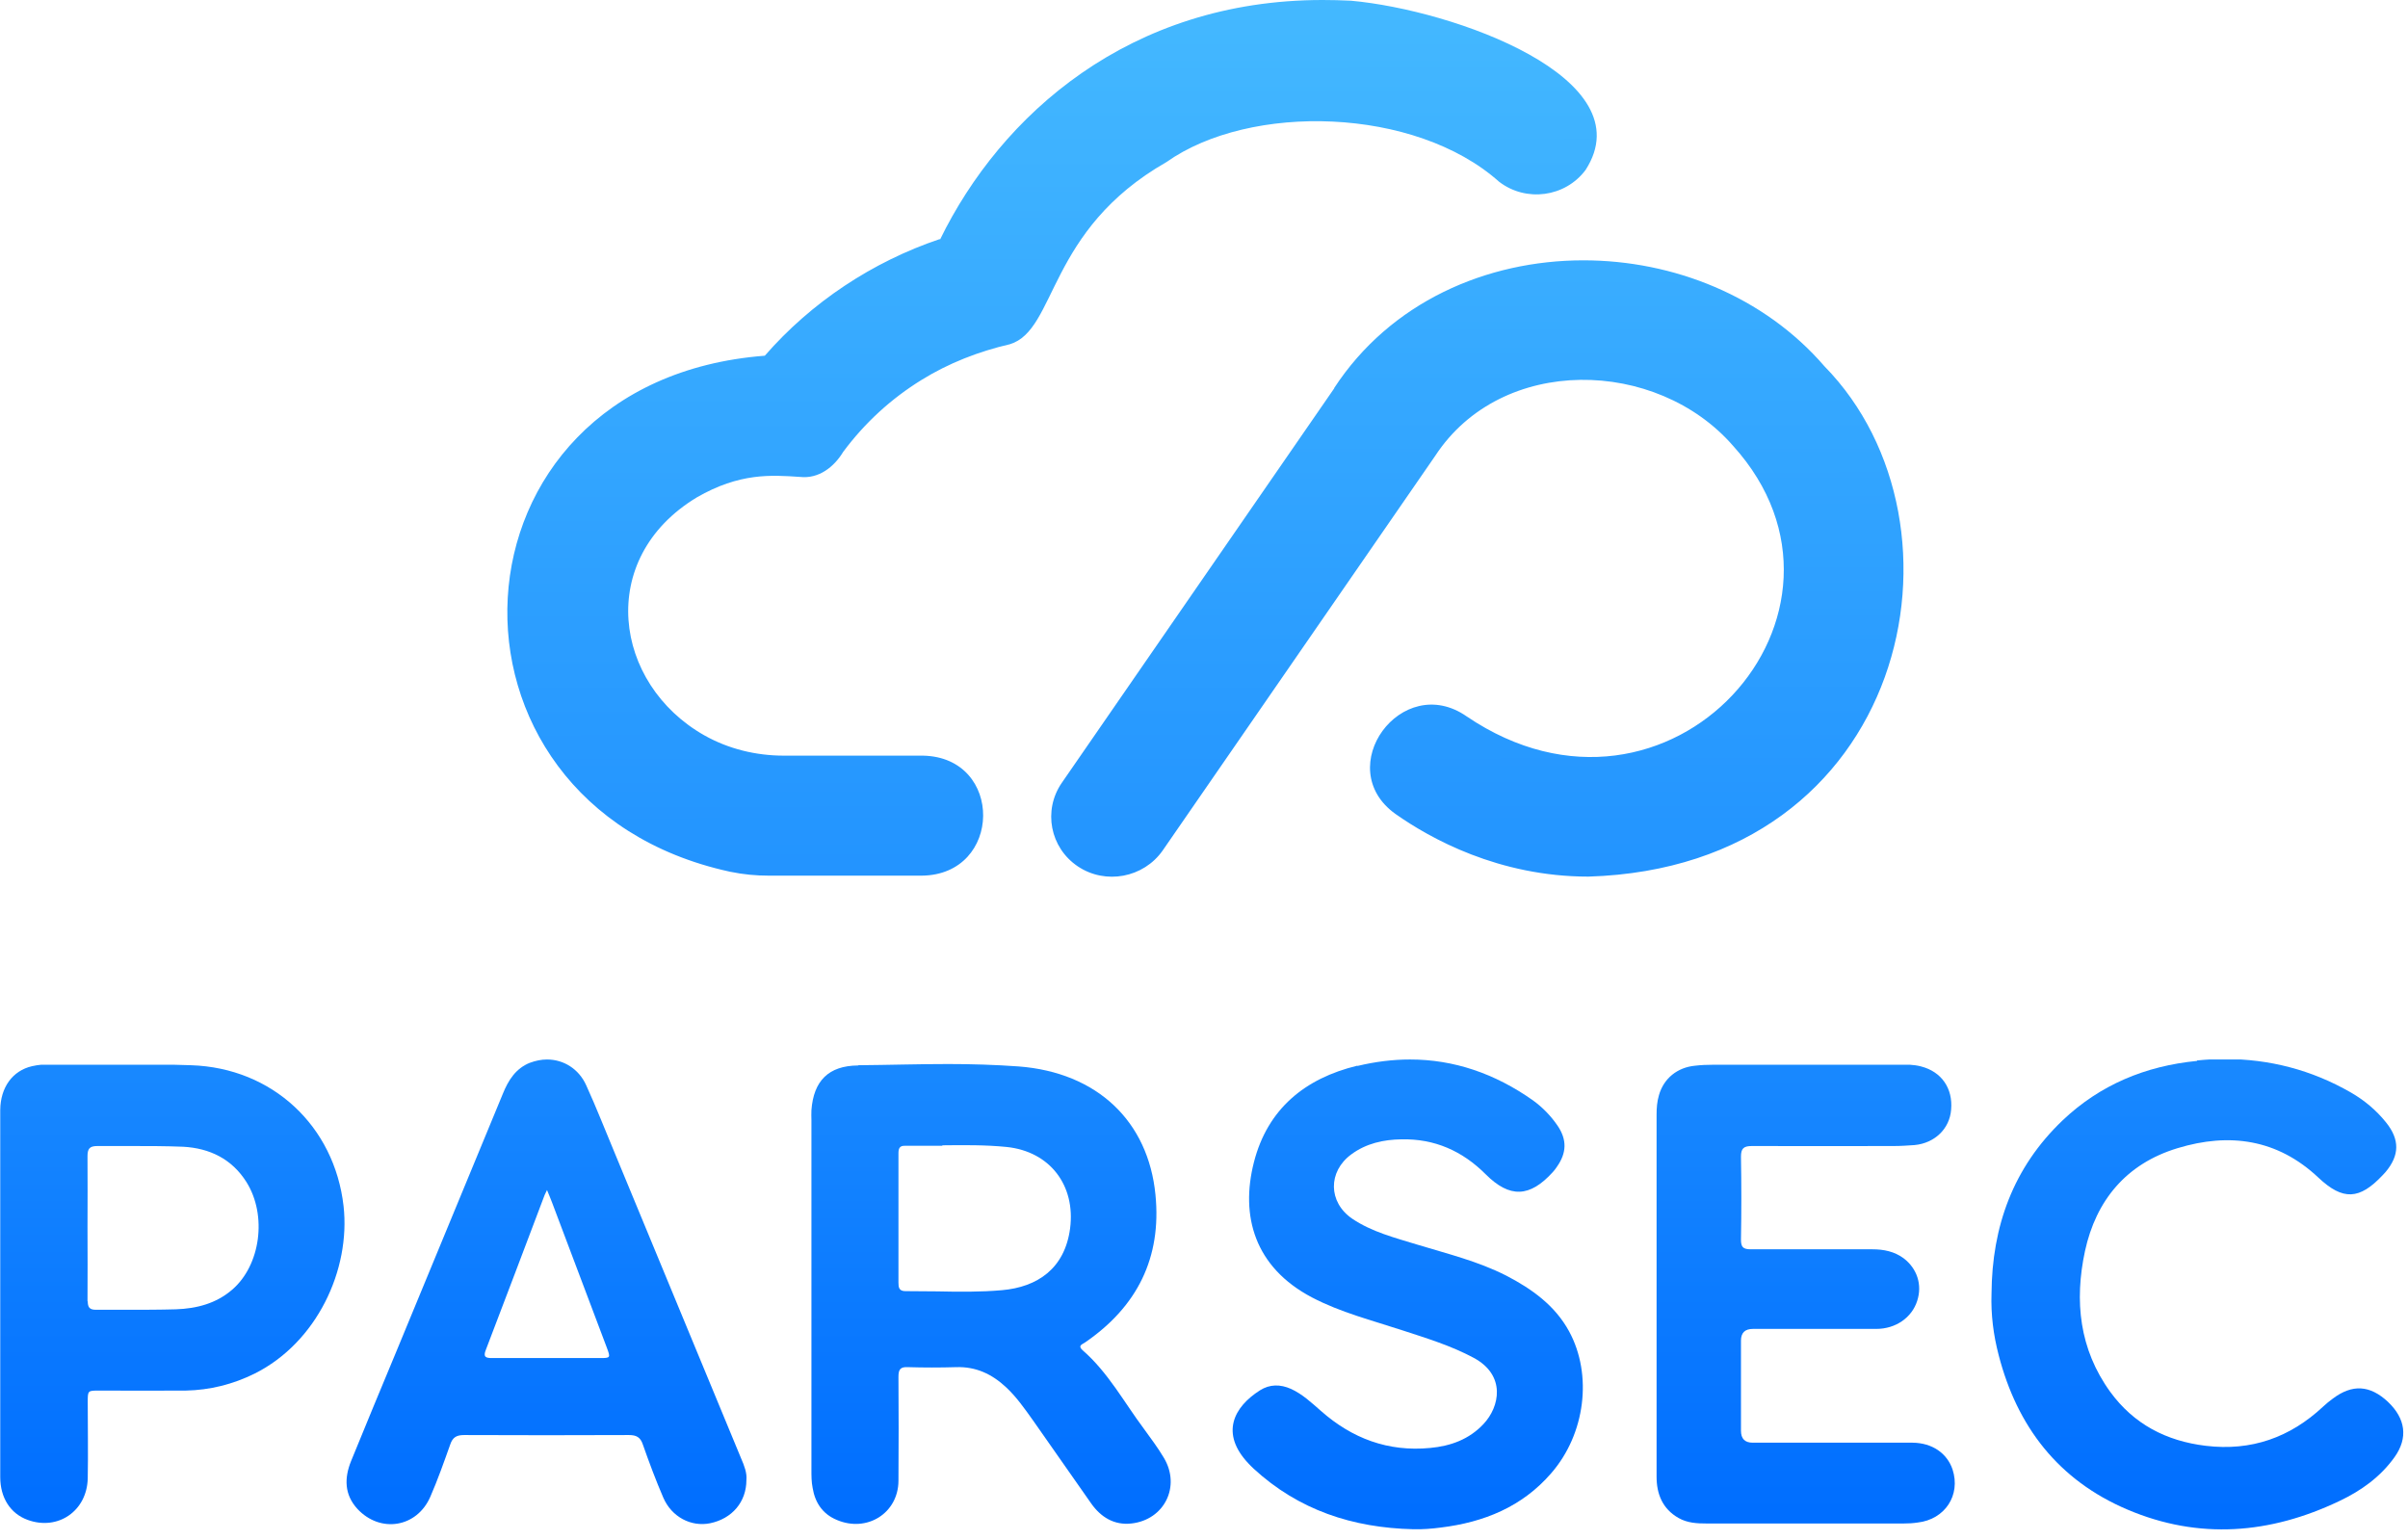
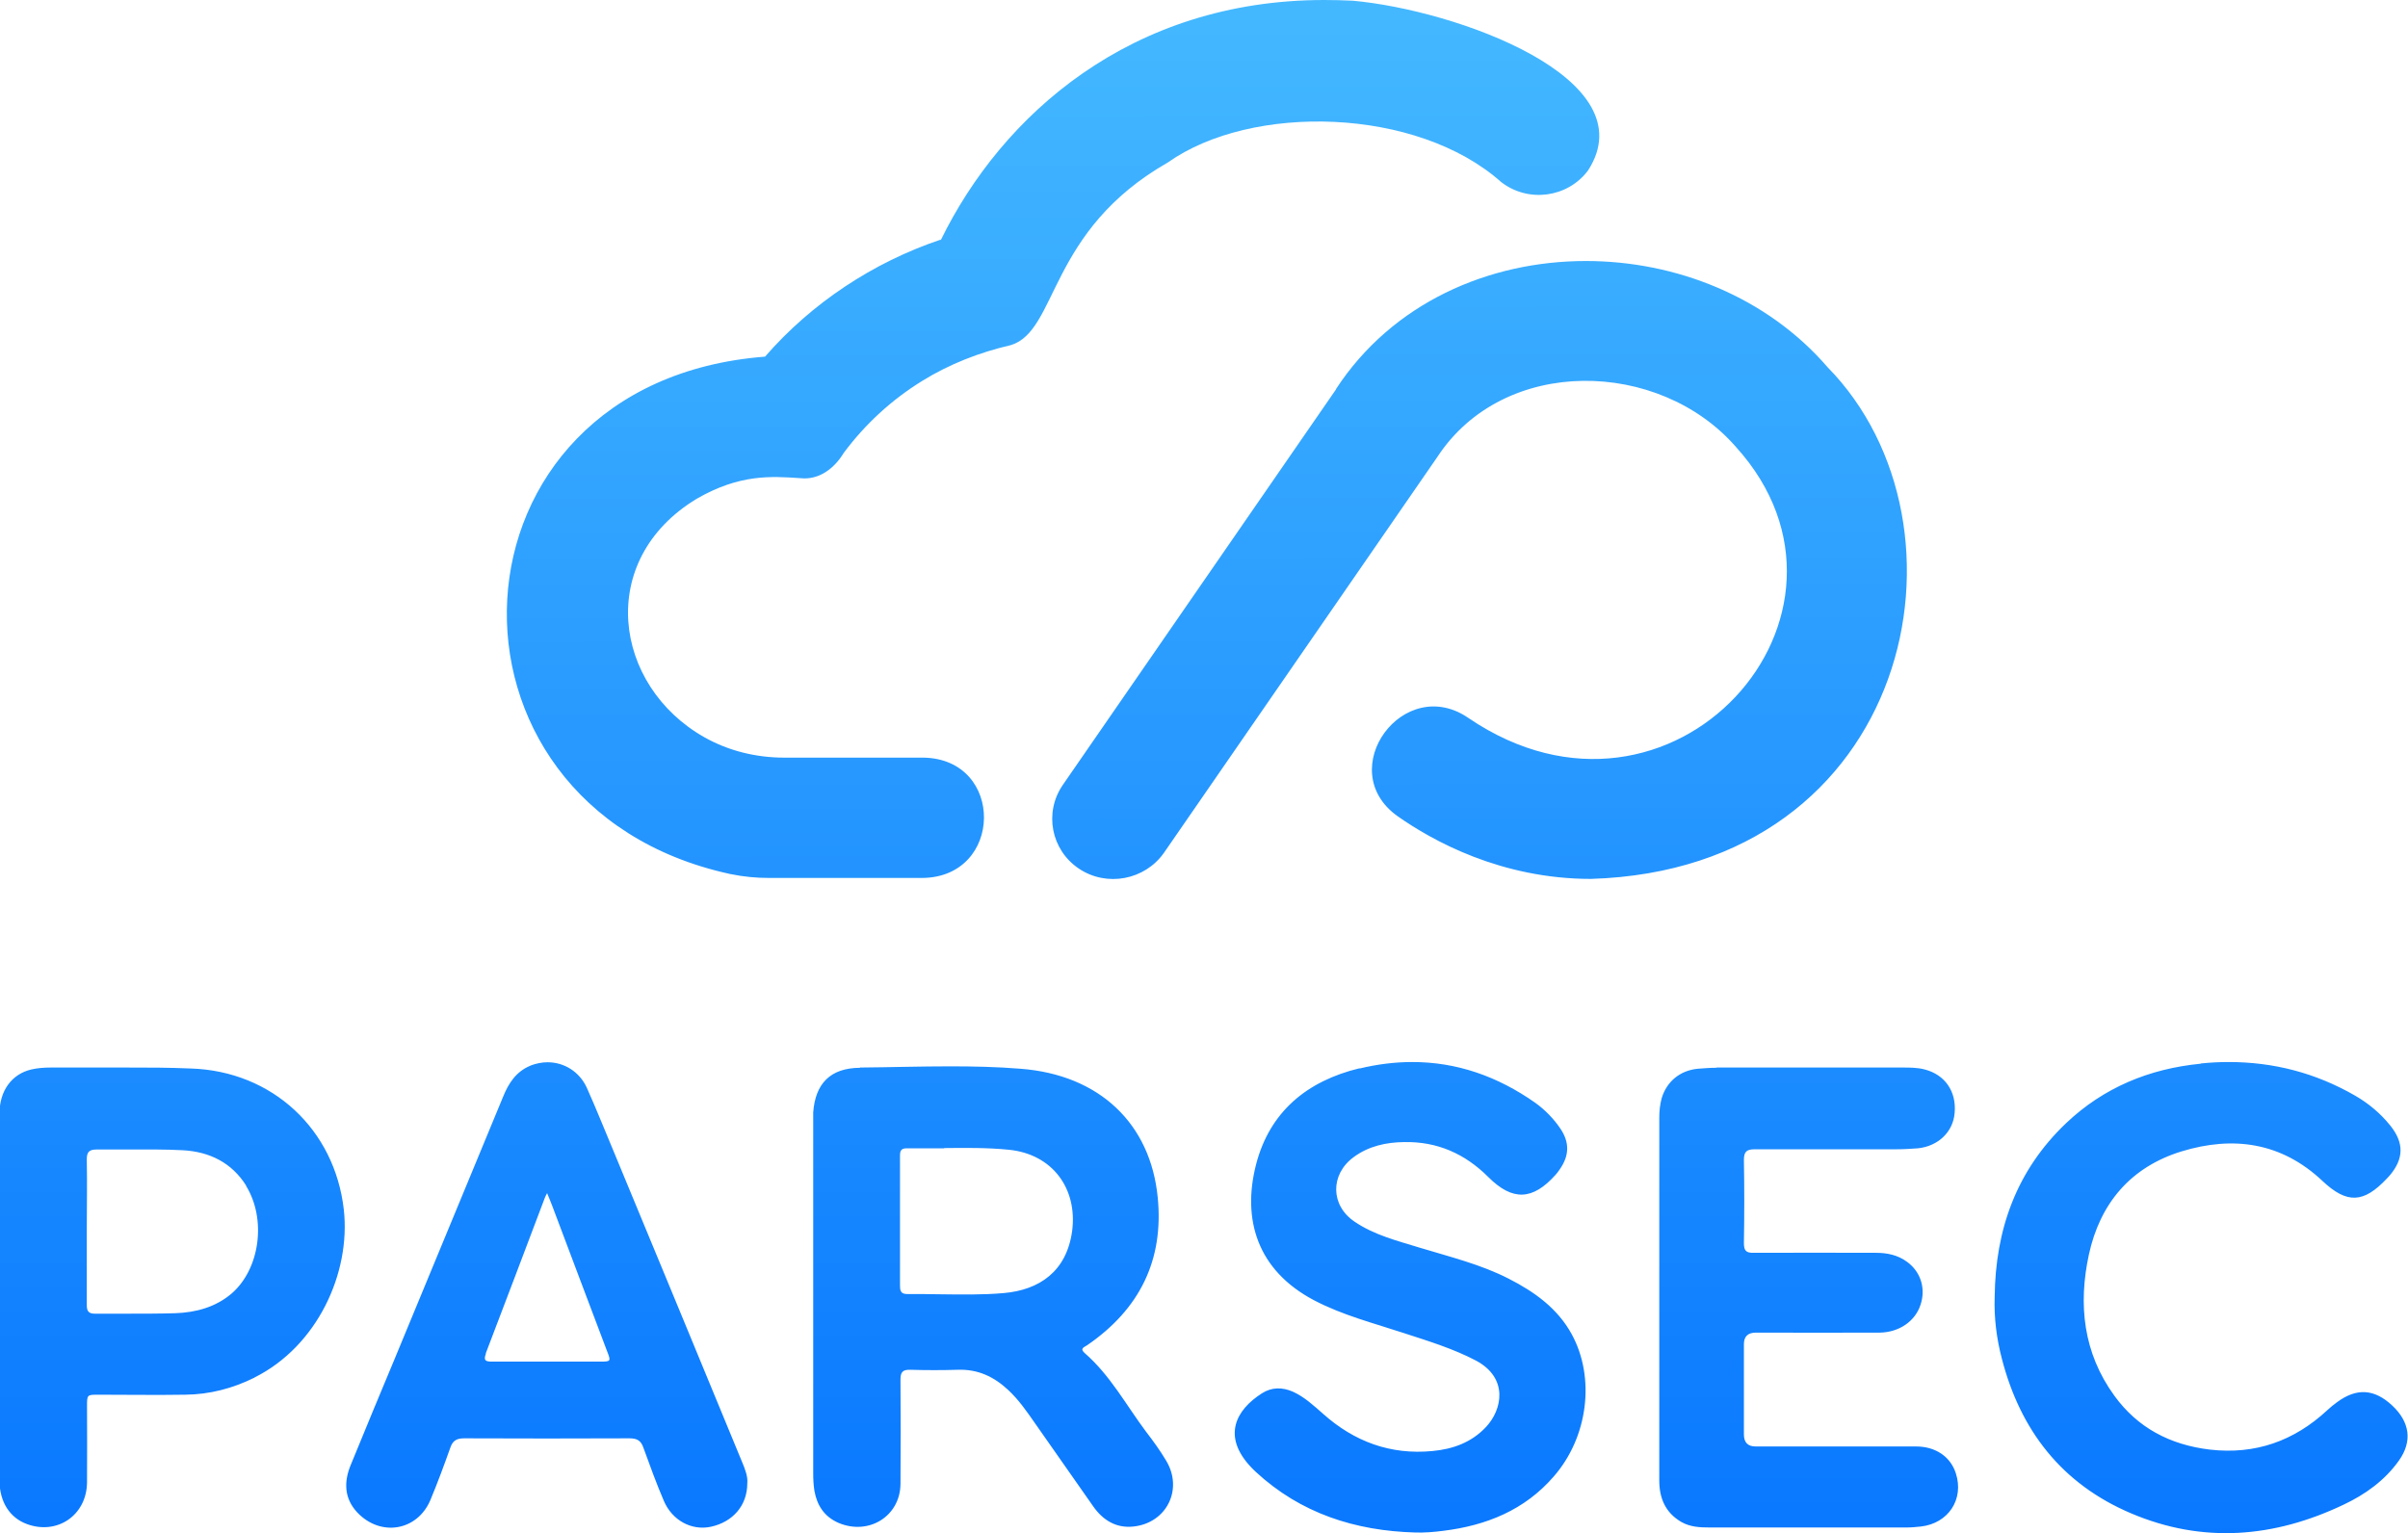
- <svg xmlns="http://www.w3.org/2000/svg" xmlns:xlink="http://www.w3.org/1999/xlink" id="Layer_2" data-name="Layer 2" viewBox="0 0 100.72 64.42">
+ <svg xmlns="http://www.w3.org/2000/svg" xmlns:xlink="http://www.w3.org/1999/xlink" id="Layer_2" data-name="Layer 2" viewBox="0 0 100.44 63.96">
  <defs>
-     <linearGradient id="linear-gradient" x1="50.4" y1="-16.58" x2="50.47" y2="74.07" gradientUnits="userSpaceOnUse">
+     <linearGradient id="New_Gradient_Swatch_1_copy" data-name="New Gradient Swatch 1 copy" x1="50.32" y1="-16.58" x2="50.4" y2="74.07" gradientUnits="userSpaceOnUse">
      <stop offset="0" stop-color="#53c9ff" />
      <stop offset="1" stop-color="#006eff" />
    </linearGradient>
-     <clipPath id="clippath">
-       <path d="M39.42,47.91c.9-.01,1.8-.02,2.69,.07,1.81,.19,2.88,1.61,2.65,3.4-.22,1.69-1.37,2.46-2.85,2.59-.9,.08-1.8,.07-2.7,.05-.45,0-.89-.01-1.34-.01-.27,0-.29-.16-.29-.36,0-.9,0-1.8,0-2.7s0-1.8,0-2.7c0-.2,.04-.33,.28-.32,.23,0,.45,0,.67,0,.29,0,.58,0,.88,0m-3.52-3.36c-1.24,.01-1.86,.65-1.95,1.87-.01,.14,0,.28,0,.41,0,2.44,0,4.87,0,7.3s0,4.89,0,7.34c0,.25,0,.5,.05,.75,.1,.61,.41,1.09,1.01,1.34,1.26,.54,2.57-.28,2.58-1.63,.01-1.45,.01-2.9,0-4.35,0-.31,.07-.43,.41-.41,.66,.02,1.33,.02,1.99,0,.84-.03,1.51,.29,2.1,.84,.44,.41,.78,.9,1.13,1.39,.81,1.16,1.62,2.32,2.43,3.47,.4,.57,.96,.92,1.68,.84,1.38-.15,2.08-1.55,1.36-2.75-.25-.42-.55-.82-.84-1.22-.83-1.11-1.49-2.35-2.56-3.28-.21-.19-.02-.24,.1-.32,2.19-1.5,3.21-3.55,2.95-6.18-.3-3.07-2.43-5.12-5.73-5.37-.98-.07-1.96-.1-2.94-.1-1.25,0-2.5,.04-3.75,.05" style="fill: none;" />
-     </clipPath>
-     <linearGradient id="New_Gradient_Swatch_1" data-name="New Gradient Swatch 1" x1="-76.92" y1="99.55" x2="-74.86" y2="99.55" gradientTransform="translate(-3038.69 2379.38) rotate(90) scale(30.94 -30.94)" gradientUnits="userSpaceOnUse">
-       <stop offset="0" stop-color="#53c9ff" />
-       <stop offset="1" stop-color="#006eff" />
-     </linearGradient>
-     <clipPath id="clippath-1">
-       <path d="M56.77,44.58c-2.19,.53-3.75,1.81-4.32,4.03-.58,2.26,.03,4.4,2.42,5.66,1.2,.63,2.51,.96,3.79,1.38,1.01,.33,2.03,.64,2.98,1.15,1.36,.73,1.09,2.05,.41,2.77-.6,.64-1.37,.92-2.23,1-1.76,.17-3.27-.4-4.57-1.55-.39-.34-.77-.7-1.25-.92-.45-.2-.89-.2-1.3,.06-1.1,.7-1.67,1.8-.48,3.06,.07,.07,.14,.15,.22,.22,1.88,1.73,4.14,2.47,6.67,2.53,.39,.01,.77-.02,1.15-.07,1.81-.22,3.41-.87,4.62-2.27,1.43-1.64,1.74-4.12,.75-5.94-.59-1.08-1.55-1.77-2.63-2.33-1.18-.6-2.45-.91-3.7-1.29-.94-.29-1.91-.53-2.74-1.09-1.01-.69-1.02-1.97-.04-2.69,.62-.46,1.35-.62,2.1-.63,1.39-.03,2.55,.49,3.52,1.46,1.01,1.01,1.85,.97,2.81-.09,.06-.07,.12-.14,.17-.22,.41-.58,.43-1.13,.03-1.72-.28-.41-.63-.77-1.03-1.06-1.6-1.13-3.32-1.71-5.14-1.71-.72,0-1.45,.09-2.2,.27" style="fill: none;" />
-     </clipPath>
-     <linearGradient id="New_Gradient_Swatch_1-2" data-name="New Gradient Swatch 1" x1="-76.92" y1="99.84" x2="-74.86" y2="99.84" gradientTransform="translate(-3030.37 2379.38) rotate(90) scale(30.94 -30.94)" xlink:href="#New_Gradient_Swatch_1" />
-     <clipPath id="clippath-2">
-       <path d="M3.66,54.44c.01-1.03,0-2.06,0-3.09s.01-1.99,0-2.98c0-.31,.08-.43,.41-.43,.46,0,.92,0,1.38,0,.74,0,1.47,0,2.21,.03,1.11,.06,2.04,.51,2.65,1.48,.87,1.39,.59,3.48-.6,4.5-.67,.58-1.49,.79-2.35,.82-.69,.02-1.37,.02-2.05,.02-.43,0-.86,0-1.29,0h-.01c-.28,0-.34-.12-.34-.37m.51-9.9c-.68,0-1.36,0-2.04,0-.27,0-.54,.02-.8,.08-.82,.19-1.32,.89-1.33,1.83,0,2.56,0,5.12,0,7.68,0,.37,0,.73,0,1.1,0,2.19,0,4.39,0,6.58,0,.87,.43,1.53,1.15,1.79,1.26,.46,2.48-.37,2.51-1.74,.02-1.06,0-2.13,0-3.19,0-.48,0-.48,.47-.48,1.21,0,2.42,.01,3.63,0,1.01-.02,1.97-.26,2.88-.71,2.6-1.3,4.02-4.34,3.72-7.01-.38-3.34-2.97-5.78-6.38-5.89-.9-.03-1.79-.04-2.69-.04-.38,0-.75,0-1.13,0" style="fill: none;" />
-     </clipPath>
-     <linearGradient id="New_Gradient_Swatch_1-3" data-name="New Gradient Swatch 1" x1="-76.92" y1="98.97" x2="-74.86" y2="98.97" gradientTransform="translate(-3055.04 2379.38) rotate(90) scale(30.94 -30.94)" xlink:href="#New_Gradient_Swatch_1" />
-     <clipPath id="clippath-3">
-       <path d="M71.66,44.54c-.25,0-.51,.01-.76,.04-.74,.07-1.31,.53-1.51,1.23-.08,.27-.1,.54-.1,.82,0,2.5,0,5,0,7.5s0,5.09,0,7.64c0,.73,.25,1.35,.92,1.73,.37,.21,.77,.23,1.18,.23,2.74,0,5.49,0,8.23,0,.2,0,.39-.01,.59-.04,1.14-.13,1.81-1.14,1.46-2.22-.23-.68-.85-1.11-1.67-1.12-2.23,0-4.46,0-6.69,0q-.49,0-.49-.5v-3.77q0-.49,.5-.49c1.72,0,3.44,0,5.16,0,.82,0,1.49-.48,1.71-1.17,.22-.67,0-1.35-.56-1.78-.39-.29-.84-.38-1.31-.38-1.7,0-3.39,0-5.09,0-.33,0-.41-.1-.41-.41,.02-1.15,.02-2.31,0-3.46,0-.35,.11-.45,.46-.45,1.98,.01,3.95,0,5.93,0,.29,0,.58-.02,.87-.04,.85-.08,1.47-.69,1.53-1.48,.08-.89-.4-1.59-1.26-1.81-.3-.08-.62-.08-.93-.08h-3.87c-1.29,0-2.58,0-3.87,0" style="fill: none;" />
-     </clipPath>
-     <linearGradient id="New_Gradient_Swatch_1-4" data-name="New Gradient Swatch 1" x1="-76.92" y1="100.12" x2="-74.86" y2="100.12" gradientTransform="translate(-3022.43 2379.38) rotate(90) scale(30.94 -30.94)" xlink:href="#New_Gradient_Swatch_1" />
-     <clipPath id="clippath-4">
-       <path d="M20.32,56.47c.83-2.16,1.64-4.32,2.46-6.48,.02-.05,.05-.1,.1-.21,.09,.21,.15,.37,.21,.52,.76,2.02,1.53,4.05,2.29,6.07,.16,.43,.16,.44-.29,.44-1.5,0-3,0-4.5,0-.27,0-.39-.04-.27-.34m1.86-12.02c-.61,.24-.92,.74-1.15,1.31-1.5,3.63-3,7.26-4.5,10.89-.62,1.49-1.24,2.98-1.85,4.48-.28,.7-.28,1.39,.27,1.99,.96,1.03,2.49,.78,3.05-.51,.31-.71,.57-1.45,.83-2.18,.1-.3,.26-.4,.58-.4,2.3,.01,4.6,.01,6.9,0,.32,0,.48,.1,.58,.4,.26,.74,.54,1.49,.85,2.21,.35,.82,1.17,1.24,1.96,1.08,.92-.19,1.52-.89,1.52-1.81,.03-.29-.09-.6-.22-.9-1.76-4.25-3.52-8.51-5.28-12.76-.4-.95-.77-1.91-1.2-2.85-.31-.69-.95-1.08-1.64-1.08-.24,0-.48,.05-.72,.14" style="fill: none;" />
-     </clipPath>
-     <linearGradient id="New_Gradient_Swatch_1-5" data-name="New Gradient Swatch 1" x1="-76.92" y1="99.23" x2="-74.86" y2="99.23" gradientTransform="translate(-3047.56 2379.38) rotate(90) scale(30.94 -30.94)" xlink:href="#New_Gradient_Swatch_1" />
-     <clipPath id="clippath-5">
-       <path d="M91.89,44.38c-2.15,.21-4.05,1-5.61,2.48-2.08,1.98-2.96,4.45-2.98,7.25-.03,.88,.08,1.74,.3,2.58,.77,2.98,2.49,5.23,5.39,6.46,2.99,1.27,5.97,1.02,8.86-.36,.91-.43,1.72-1.01,2.31-1.84,.57-.8,.46-1.61-.28-2.31-.75-.7-1.49-.75-2.31-.13-.14,.1-.27,.21-.4,.33-1.38,1.29-3,1.87-4.91,1.64-1.66-.2-3.01-.91-3.99-2.25-1.3-1.79-1.51-3.81-1.06-5.9,.46-2.11,1.72-3.65,3.87-4.3,2.17-.66,4.18-.38,5.89,1.23,1.03,.97,1.72,.93,2.69-.1,.04-.04,.08-.09,.12-.13,.59-.7,.6-1.36,.02-2.08-.41-.51-.9-.92-1.47-1.25-1.65-.95-3.42-1.4-5.27-1.4-.38,0-.77,.02-1.16,.06" style="fill: none;" />
-     </clipPath>
-     <linearGradient id="New_Gradient_Swatch_1-6" data-name="New Gradient Swatch 1" x1="-76.92" y1="100.4" x2="-74.86" y2="100.4" gradientTransform="translate(-3014.62 2379.38) rotate(90) scale(30.94 -30.94)" xlink:href="#New_Gradient_Swatch_1" />
+     <linearGradient id="New_Gradient_Swatch_1_copy-2" data-name="New Gradient Swatch 1 copy" x1="50.22" y1="-16.46" x2="50.22" y2="74.13" xlink:href="#New_Gradient_Swatch_1_copy" />
  </defs>
  <g id="Calque_1" data-name="Calque 1">
    <g id="logo_column_gradient">
-       <path id="icon" d="M39.32,10.02C41.87,4.8,47.25,0,55.32,0c.39,0,.78,.01,1.19,.03,4.3,.39,12.29,3.24,9.81,7.08-.85,1.14-2.49,1.36-3.62,.49-3.51-3.13-10.41-3.3-13.91-.82-5.01,2.86-4.58,7.02-6.55,7.62-1.3,.3-2.56,.79-3.69,1.49-1.28,.79-2.38,1.8-3.28,3.01-.38,.63-1.02,1.14-1.81,1.05-1.2-.08-2.52-.18-4.32,.86-4.23,2.56-3.48,7.8,.32,9.95,1.01,.57,2.16,.85,3.33,.85h5.82c3.39,.07,3.33,4.99-.06,5.02h-6.39c-.54,0-1.07-.05-1.6-.16-.01,0-.03,0-.05-.01-12.98-2.84-12.24-20.52,1.48-21.58,1.94-2.23,4.5-3.93,7.32-4.88m16.5,6.24l-11.4,16.51c-.79,1.15-.49,2.71,.67,3.49,1.16,.78,2.75,.48,3.55-.66l11.4-16.51c2.78-4.25,9.27-4.09,12.46-.42,6.31,6.97-2.66,17.06-11.14,11.32-2.72-1.9-5.68,2.15-2.98,4.08,1.45,1.02,4.31,2.62,8.07,2.62,13.38-.41,16.38-14.71,9.87-21.35-2.53-2.93-6.32-4.43-10.08-4.43-4.06,0-8.08,1.75-10.43,5.35" style="fill: url(#linear-gradient);" />
-       <g id="text">
-         <g style="clip-path: url(#clippath);">
-           <rect x="33.93" y="44.5" width="15.46" height="19.59" style="fill: url(#New_Gradient_Swatch_1);" />
-         </g>
-         <g style="clip-path: url(#clippath-1);">
-           <rect x="51.04" y="44.31" width="15.59" height="19.67" style="fill: url(#New_Gradient_Swatch_1-2);" />
-         </g>
-         <g style="clip-path: url(#clippath-2);">
-           <rect y="44.54" width="14.67" height="19.52" style="fill: url(#New_Gradient_Swatch_1-3);" />
-         </g>
-         <g style="clip-path: url(#clippath-3);">
-           <rect x="69.28" y="44.54" width="12.74" height="19.19" style="fill: url(#New_Gradient_Swatch_1-4);" />
-         </g>
-         <g style="clip-path: url(#clippath-4);">
-           <rect x="14.4" y="44.31" width="16.87" height="19.83" style="fill: url(#New_Gradient_Swatch_1-5);" />
-         </g>
-         <g style="clip-path: url(#clippath-5);">
-           <rect x="83.27" y="44.32" width="17.46" height="20.1" style="fill: url(#New_Gradient_Swatch_1-6);" />
-         </g>
-       </g>
+       <path id="icon" d="m39.24,10.02c2.55-5.22,7.93-10.02,16-10.02.39,0,.78.01,1.19.03,4.3.39,12.29,3.24,9.81,7.08-.85,1.14-2.49,1.36-3.62.49-3.51-3.13-10.41-3.3-13.91-.82-5.01,2.86-4.58,7.02-6.55,7.62-1.3.3-2.56.79-3.69,1.49-1.28.79-2.38,1.8-3.28,3.01-.38.63-1.02,1.14-1.81,1.05-1.2-.08-2.52-.18-4.32.86-4.23,2.56-3.48,7.8.32,9.95,1.01.57,2.16.85,3.33.85h5.82c3.39.07,3.33,4.99-.06,5.02h-6.39c-.54,0-1.07-.05-1.6-.16-.01,0-.03,0-.05-.01-12.98-2.84-12.24-20.52,1.48-21.58,1.94-2.23,4.5-3.93,7.32-4.88m16.5,6.24l-11.4,16.51c-.79,1.15-.49,2.71.67,3.49,1.16.78,2.75.48,3.55-.66l11.4-16.51c2.78-4.25,9.27-4.09,12.46-.42,6.31,6.97-2.66,17.06-11.14,11.32-2.72-1.9-5.68,2.15-2.98,4.08,1.45,1.02,4.31,2.62,8.07,2.62,13.38-.41,16.38-14.71,9.87-21.35-2.53-2.93-6.32-4.43-10.08-4.43-4.06,0-8.08,1.75-10.43,5.35" style="fill: url(#New_Gradient_Swatch_1_copy);" />
+       <path d="m71.61,44.54c1.29,0,2.58,0,3.87,0h3.87c.31,0,.63,0,.93.08.85.22,1.33.92,1.25,1.81-.06.79-.68,1.39-1.53,1.48-.29.02-.58.04-.87.04-1.97,0-3.95,0-5.93,0-.35,0-.46.1-.46.45.02,1.15.02,2.3,0,3.46,0,.31.08.42.41.41,1.7-.01,3.39,0,5.09,0,.47,0,.92.09,1.31.38.57.42.78,1.11.56,1.78-.22.69-.89,1.16-1.71,1.17-1.72.01-3.44,0-5.16,0q-.5,0-.5.48v3.77q0,.5.49.5c2.23,0,4.46,0,6.69,0,.82,0,1.44.43,1.66,1.12.35,1.08-.31,2.09-1.46,2.22-.2.02-.39.04-.59.04-2.74,0-5.48,0-8.22,0-.41,0-.81-.02-1.18-.23-.67-.39-.92-1-.92-1.73,0-2.55,0-5.09,0-7.64s0-5,0-7.5c0-.28.03-.55.1-.81.21-.7.77-1.16,1.51-1.23.25-.02.51-.04.76-.04m-60.97,12.93c-.91.45-1.87.7-2.88.71-1.21.02-2.42,0-3.63,0-.47,0-.47,0-.47.48,0,1.06.01,2.13,0,3.19-.02,1.36-1.24,2.19-2.5,1.73-.72-.26-1.14-.92-1.15-1.79,0-2.19,0-4.38,0-6.58,0-.37,0-.73,0-1.1,0-2.56,0-5.12,0-7.67,0-.94.51-1.64,1.33-1.83.26-.06.53-.08.8-.08.68,0,1.36,0,2.04,0,.37,0,.75,0,1.12,0,.9,0,1.79,0,2.69.04,3.41.11,6,2.55,6.38,5.88.3,2.67-1.12,5.71-3.72,7.01Zm-.34-8.01c-.61-.97-1.54-1.42-2.65-1.48-.73-.04-1.47-.03-2.21-.03-.46,0-.92,0-1.38,0-.33,0-.41.12-.41.42.02.99,0,1.99,0,2.98s0,2.06,0,3.08c0,.25.06.37.34.37h.01c.43,0,.86,0,1.29,0,.68,0,1.37,0,2.05-.02.86-.03,1.68-.25,2.35-.82,1.19-1.03,1.46-3.11.6-4.5Zm10,7c-.12.31,0,.34.27.34,1.5,0,2.99,0,4.49,0,.45,0,.46-.01.29-.44-.76-2.02-1.53-4.04-2.29-6.07-.06-.15-.12-.31-.21-.52-.06.11-.08.16-.1.21-.82,2.16-1.63,4.32-2.46,6.48m1.86-12.01c.24-.09.48-.14.72-.14.69,0,1.33.39,1.64,1.07.42.94.8,1.9,1.2,2.85,1.76,4.25,3.52,8.5,5.27,12.75.13.31.25.62.22.9,0,.92-.6,1.61-1.52,1.81-.8.17-1.61-.26-1.96-1.08-.31-.72-.58-1.47-.85-2.21-.1-.3-.26-.4-.58-.4-2.3.01-4.6.01-6.9,0-.32,0-.48.1-.58.4-.26.73-.53,1.46-.83,2.18-.55,1.29-2.08,1.54-3.05.51-.55-.59-.56-1.28-.27-1.98.61-1.5,1.23-2.98,1.85-4.47,1.5-3.63,3-7.25,4.5-10.88.23-.57.54-1.06,1.15-1.31m69.66-.08c-2.15.21-4.05,1-5.61,2.48-2.08,1.98-2.95,4.45-2.98,7.25-.03.88.08,1.74.3,2.58.77,2.98,2.49,5.22,5.39,6.45,2.99,1.27,5.96,1.02,8.86-.36.91-.43,1.72-1.01,2.31-1.84.57-.8.46-1.61-.28-2.3-.75-.7-1.49-.74-2.31-.13-.14.1-.27.21-.4.33-1.38,1.28-3,1.86-4.9,1.64-1.66-.2-3.01-.91-3.98-2.25-1.3-1.79-1.51-3.81-1.06-5.89.46-2.11,1.72-3.64,3.86-4.3,2.16-.66,4.17-.38,5.88,1.23,1.03.97,1.72.93,2.69-.1.04-.04.08-.09.12-.13.59-.7.6-1.36.02-2.08-.41-.51-.9-.92-1.47-1.25-1.65-.95-3.41-1.4-5.27-1.4-.38,0-.77.02-1.16.06m-35.09.2c-2.19.53-3.75,1.81-4.32,4.02-.58,2.26.03,4.4,2.42,5.66,1.2.63,2.51.96,3.78,1.38,1.01.33,2.03.64,2.98,1.14,1.36.73,1.09,2.05.41,2.77-.6.64-1.37.92-2.23,1-1.76.17-3.27-.4-4.56-1.55-.39-.34-.77-.7-1.25-.92-.45-.2-.89-.2-1.3.06-1.1.7-1.66,1.79-.48,3.06.07.07.14.15.22.22,1.87,1.73,4.14,2.46,6.66,2.53.39.01.77-.02,1.15-.07,1.81-.22,3.41-.87,4.62-2.27,1.43-1.64,1.74-4.11.75-5.93-.59-1.08-1.55-1.77-2.63-2.32-1.17-.6-2.45-.91-3.7-1.29-.94-.29-1.91-.53-2.73-1.09-1.01-.68-1.02-1.97-.04-2.69.62-.46,1.35-.62,2.1-.63,1.39-.03,2.55.49,3.52,1.46,1.01,1.01,1.85.97,2.8-.09.06-.07.12-.14.17-.22.41-.58.43-1.13.03-1.72-.28-.41-.63-.77-1.03-1.06-1.6-1.13-3.31-1.71-5.14-1.71-.72,0-1.45.09-2.2.27m-17.34,3.33c-.29,0-.58,0-.88,0-.22,0-.45,0-.67,0-.25,0-.28.12-.28.32,0,.9,0,1.8,0,2.7s0,1.8,0,2.7c0,.2.02.36.29.36.44,0,.89,0,1.34.01.9.01,1.8.03,2.7-.05,1.48-.13,2.62-.9,2.85-2.59.23-1.78-.83-3.21-2.64-3.39-.9-.09-1.8-.08-2.69-.07m-3.52-3.36c1.25-.01,2.5-.05,3.75-.05.98,0,1.96.02,2.94.1,3.31.25,5.43,2.3,5.73,5.37.26,2.62-.76,4.67-2.95,6.17-.12.08-.31.13-.1.32,1.07.93,1.73,2.17,2.56,3.28.3.39.59.79.84,1.21.72,1.19.03,2.6-1.36,2.75-.73.08-1.28-.27-1.68-.84-.81-1.15-1.62-2.31-2.43-3.47-.34-.49-.68-.98-1.12-1.39-.59-.55-1.26-.87-2.1-.84-.66.02-1.32.02-1.98,0-.33-.01-.41.11-.41.41.01,1.45.01,2.9,0,4.35-.01,1.35-1.32,2.16-2.58,1.63-.6-.26-.9-.73-1.01-1.34-.04-.25-.05-.5-.05-.75,0-2.44,0-4.89,0-7.33s0-4.86,0-7.3c0-.13,0-.27,0-.41.09-1.21.72-1.85,1.95-1.86" style="fill: url(#New_Gradient_Swatch_1_copy-2);" />
    </g>
  </g>
</svg>
